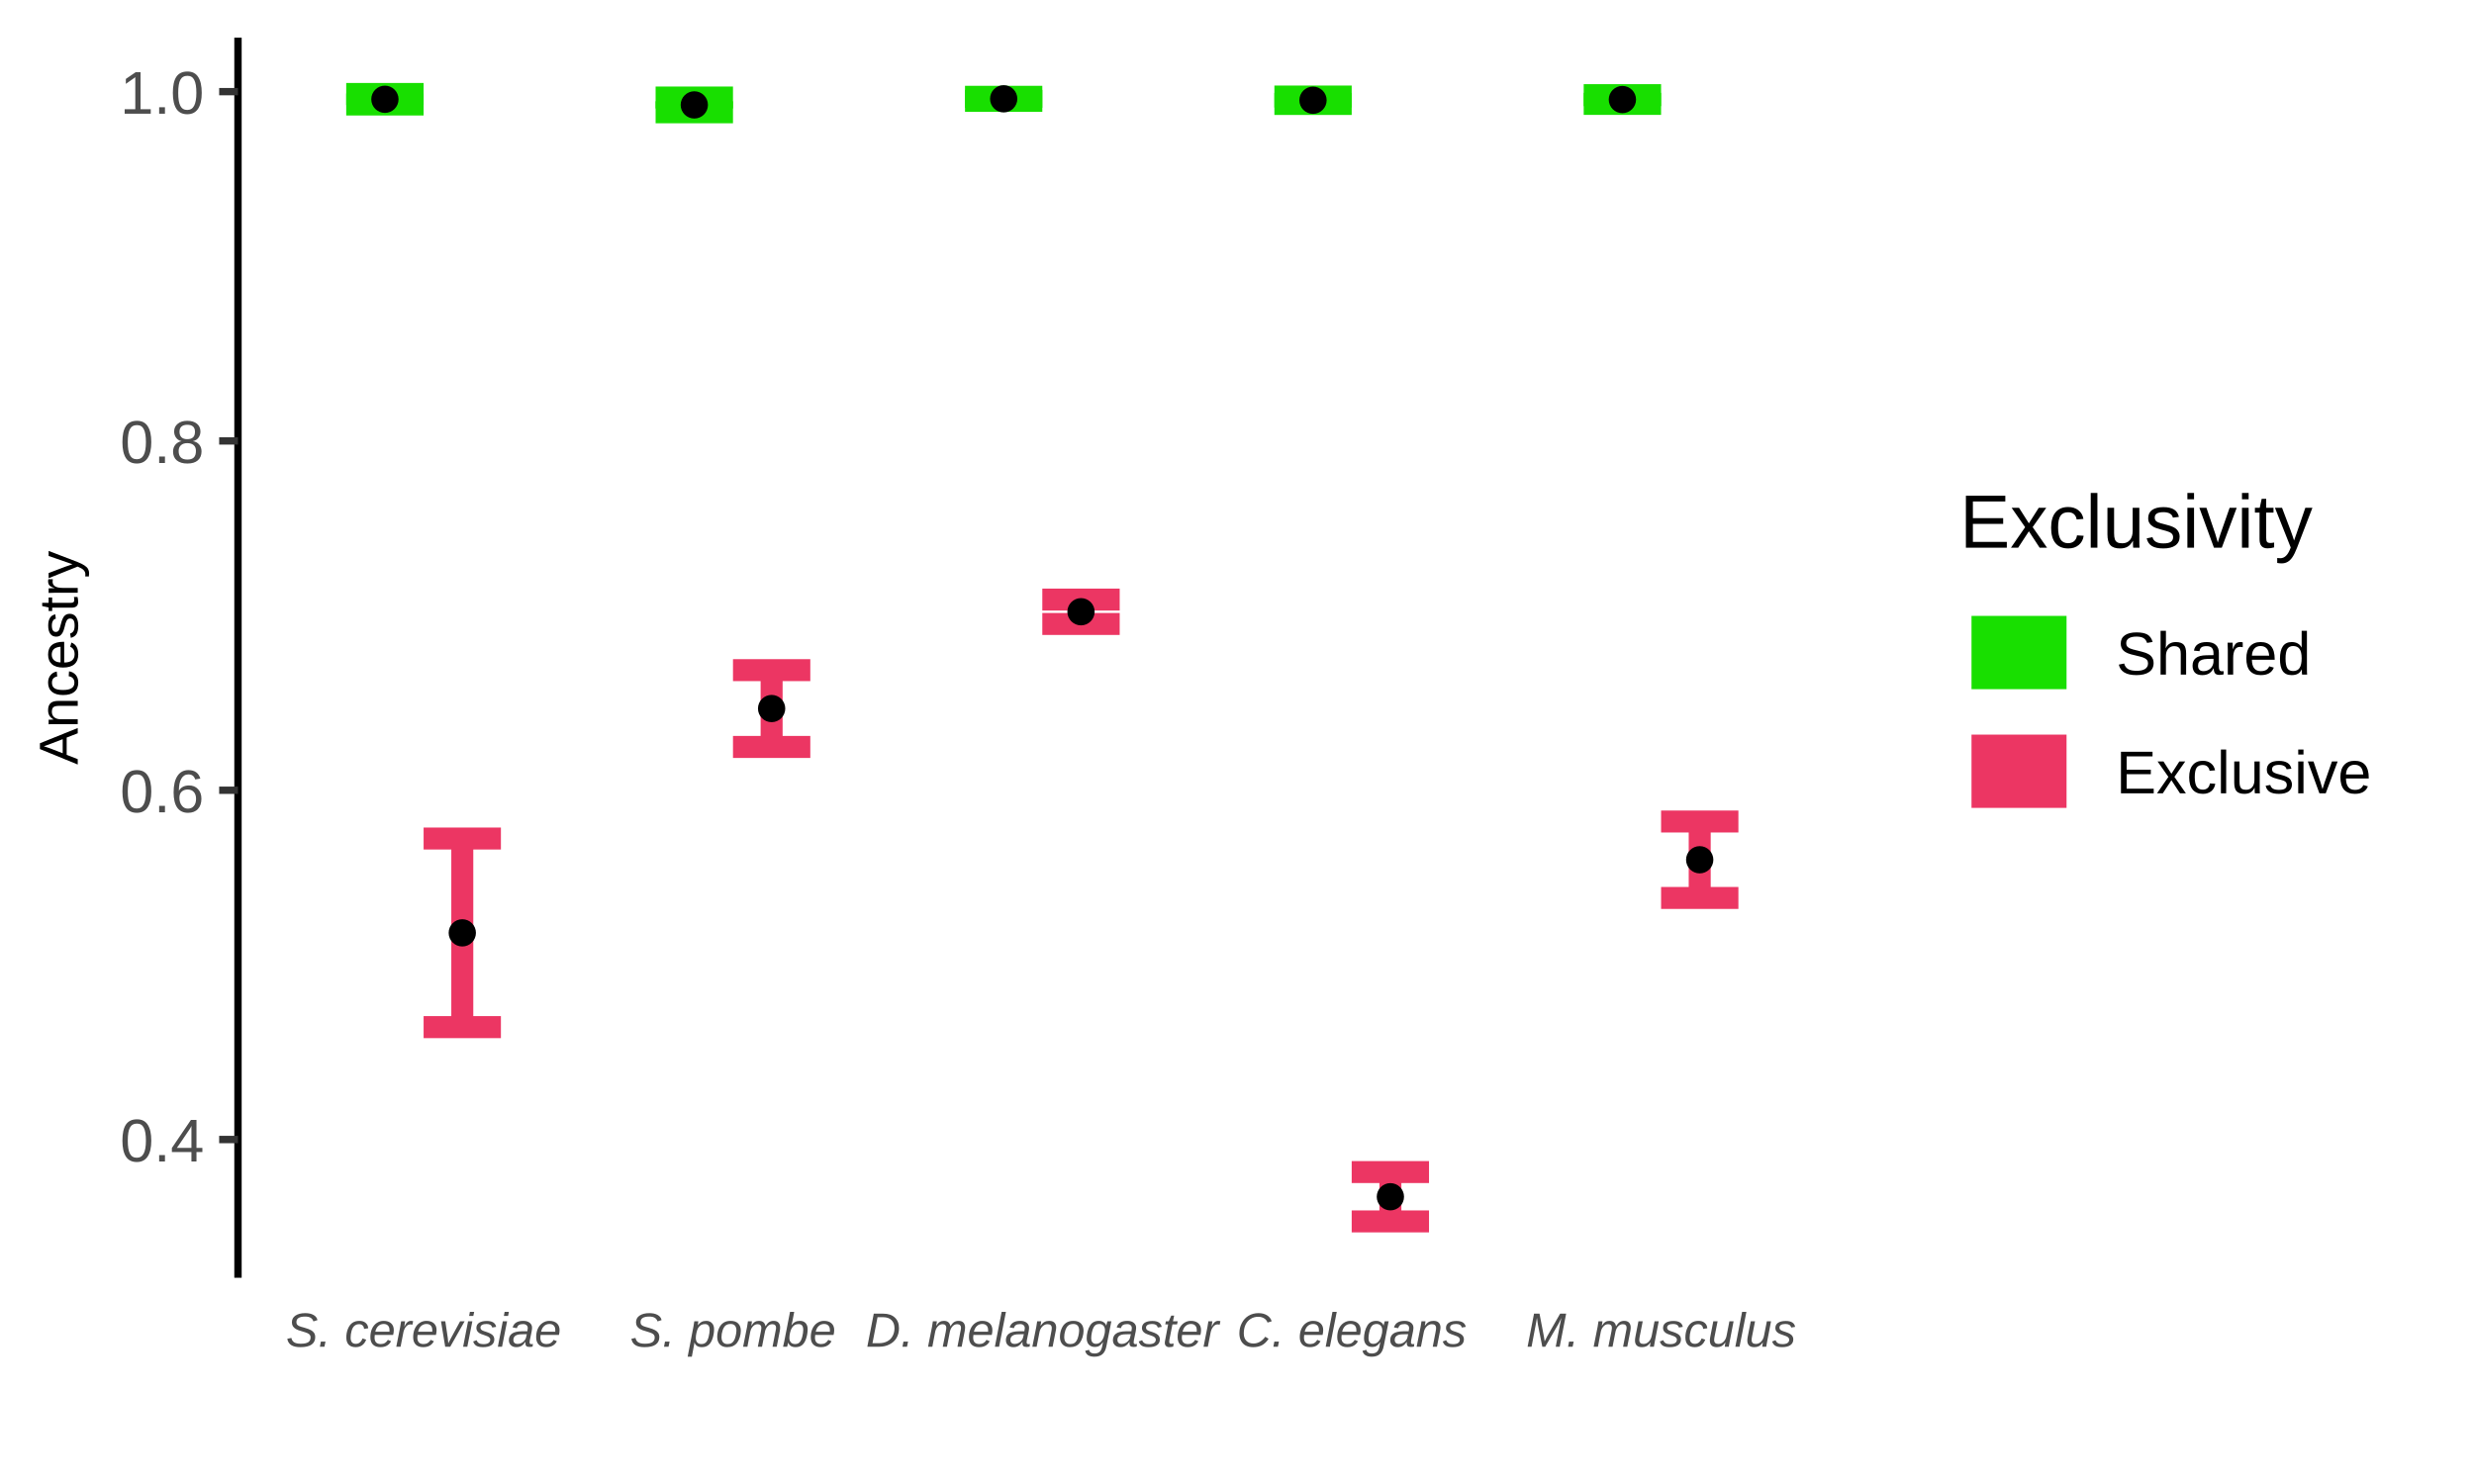
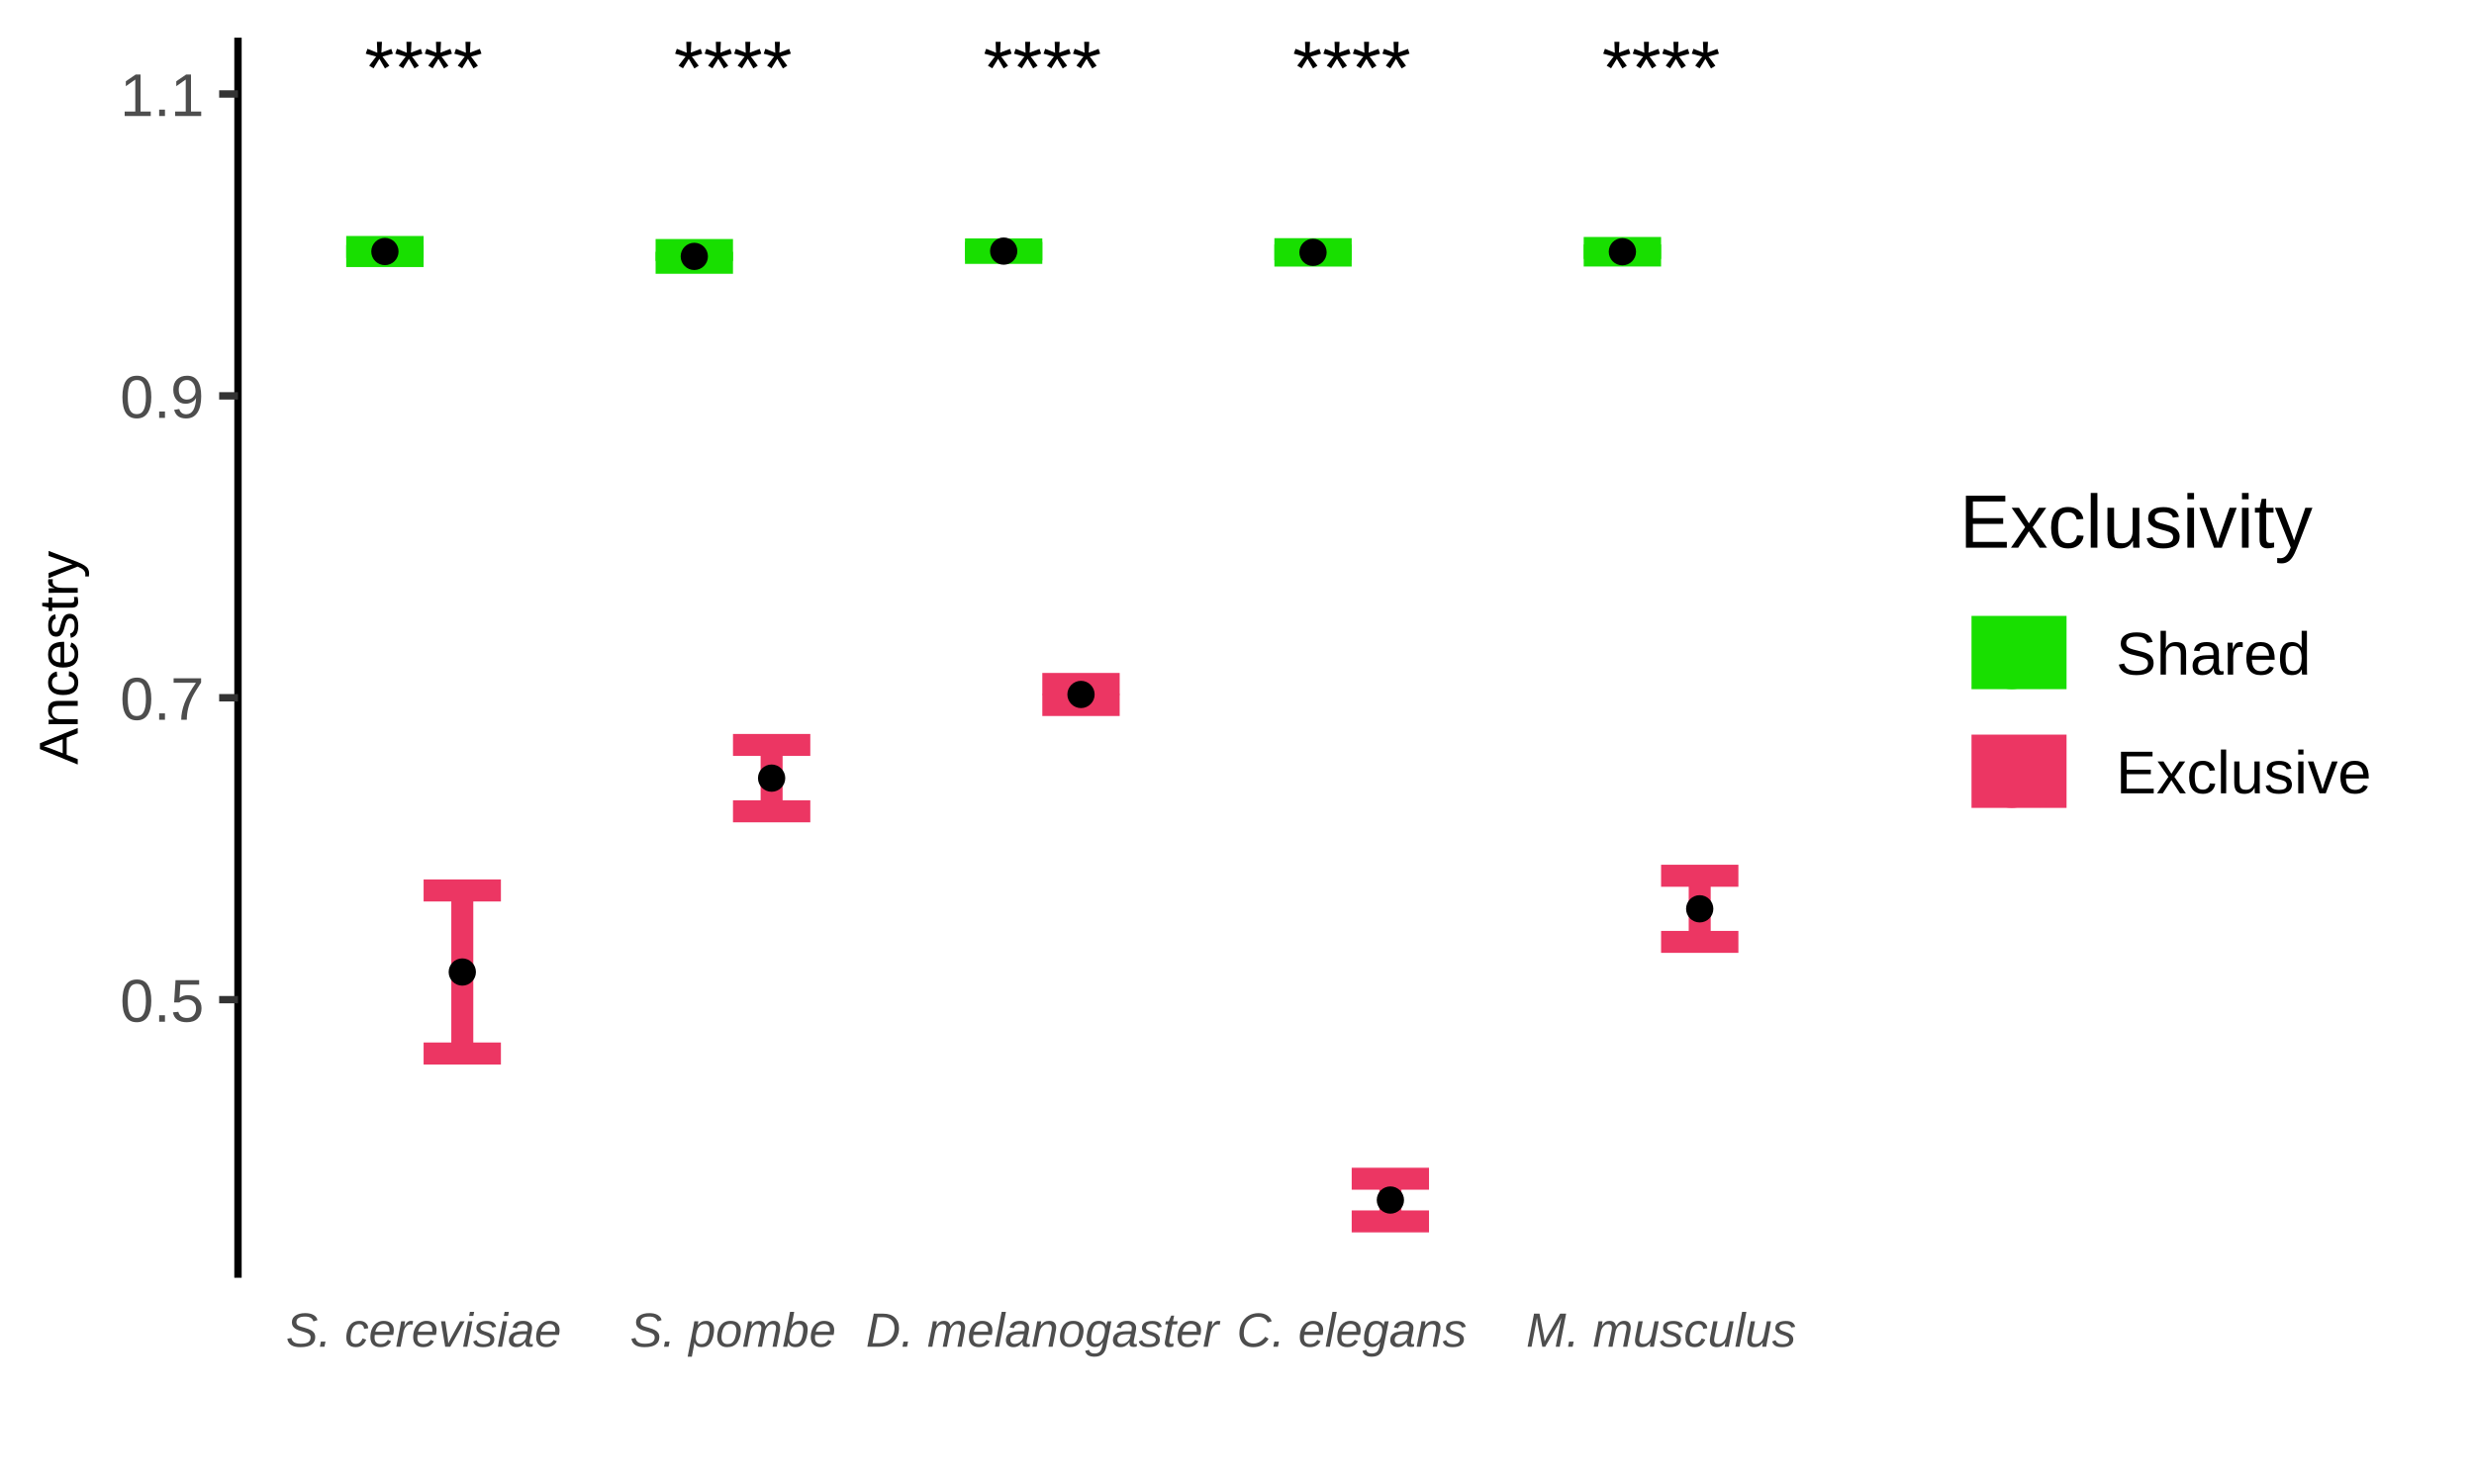
<svg xmlns="http://www.w3.org/2000/svg" class="svglite" width="360.00pt" height="216.00pt" viewBox="0 0 360.00 216.00">
  <defs>
    <style type="text/css">
    .svglite line, .svglite polyline, .svglite polygon, .svglite path, .svglite rect, .svglite circle {
      fill: none;
      stroke: #000000;
      stroke-linecap: round;
      stroke-linejoin: round;
      stroke-miterlimit: 10.00;
    }
  </style>
  </defs>
  <rect width="100%" height="100%" style="stroke: none; fill: #FFFFFF;" />
  <defs>
    <clipPath id="cpMC4wMHwzNjAuMDB8MC4wMHwyMTYuMDA=">
      <rect x="0.00" y="0.00" width="360.00" height="216.00" />
    </clipPath>
  </defs>
  <g clip-path="url(#cpMC4wMHwzNjAuMDB8MC4wMHwyMTYuMDA=)">
    <rect x="0" y="0.00" width="360.00" height="216.00" style="stroke-width: 1.07; stroke: #FFFFFF; fill: #FFFFFF;" />
  </g>
  <defs>
    <clipPath id="cpMzQuNjN8MjY4LjcyfDUuNDh8MTg1Ljk4">
      <rect x="34.63" y="5.48" width="234.09" height="180.50" />
    </clipPath>
  </defs>
  <g clip-path="url(#cpMzQuNjN8MjY4LjcyfDUuNDh8MTg1Ljk4)">
    <rect x="34.63" y="5.48" width="234.09" height="180.50" style="stroke-width: 1.07; stroke: none; fill: #FFFFFF;" />
-     <polyline points="50.38,13.68 61.64,13.68 " style="stroke-width: 3.20; stroke: #18DF00; stroke-linecap: butt;" />
-     <polyline points="56.01,13.68 56.01,15.21 " style="stroke-width: 3.20; stroke: #18DF00; stroke-linecap: butt;" />
-     <polyline points="50.38,15.21 61.64,15.21 " style="stroke-width: 3.20; stroke: #18DF00; stroke-linecap: butt;" />
-     <polyline points="61.64,122.05 72.89,122.05 " style="stroke-width: 3.20; stroke: #EC3663; stroke-linecap: butt;" />
-     <polyline points="67.27,122.05 67.27,149.50 " style="stroke-width: 3.20; stroke: #EC3663; stroke-linecap: butt;" />
-     <polyline points="61.64,149.50 72.89,149.50 " style="stroke-width: 3.20; stroke: #EC3663; stroke-linecap: butt;" />
-     <polyline points="95.40,14.19 106.66,14.19 " style="stroke-width: 3.20; stroke: #18DF00; stroke-linecap: butt;" />
-     <polyline points="101.03,14.19 101.03,16.34 " style="stroke-width: 3.20; stroke: #18DF00; stroke-linecap: butt;" />
-     <polyline points="95.40,16.34 106.66,16.34 " style="stroke-width: 3.20; stroke: #18DF00; stroke-linecap: butt;" />
-     <polyline points="106.66,97.54 117.91,97.54 " style="stroke-width: 3.20; stroke: #EC3663; stroke-linecap: butt;" />
-     <polyline points="112.28,97.54 112.28,108.72 " style="stroke-width: 3.20; stroke: #EC3663; stroke-linecap: butt;" />
-     <polyline points="106.66,108.72 117.91,108.72 " style="stroke-width: 3.20; stroke: #EC3663; stroke-linecap: butt;" />
-     <polyline points="140.42,14.09 151.67,14.09 " style="stroke-width: 3.20; stroke: #18DF00; stroke-linecap: butt;" />
-     <polyline points="146.05,14.09 146.05,14.68 " style="stroke-width: 3.20; stroke: #18DF00; stroke-linecap: butt;" />
-     <polyline points="140.42,14.68 151.67,14.68 " style="stroke-width: 3.20; stroke: #18DF00; stroke-linecap: butt;" />
-     <polyline points="151.67,87.27 162.93,87.27 " style="stroke-width: 3.20; stroke: #EC3663; stroke-linecap: butt;" />
-     <polyline points="157.30,87.27 157.30,90.82 " style="stroke-width: 3.20; stroke: #EC3663; stroke-linecap: butt;" />
-     <polyline points="151.67,90.82 162.93,90.82 " style="stroke-width: 3.20; stroke: #EC3663; stroke-linecap: butt;" />
-     <polyline points="185.44,14.05 196.69,14.05 " style="stroke-width: 3.20; stroke: #18DF00; stroke-linecap: butt;" />
-     <polyline points="191.06,14.05 191.06,15.13 " style="stroke-width: 3.20; stroke: #18DF00; stroke-linecap: butt;" />
-     <polyline points="185.44,15.13 196.69,15.13 " style="stroke-width: 3.20; stroke: #18DF00; stroke-linecap: butt;" />
-     <polyline points="196.69,170.60 207.94,170.60 " style="stroke-width: 3.20; stroke: #EC3663; stroke-linecap: butt;" />
-     <polyline points="202.32,170.60 202.32,177.78 " style="stroke-width: 3.20; stroke: #EC3663; stroke-linecap: butt;" />
+     <polyline points="50.38,35.95 61.64,35.95 " style="stroke-width: 3.20; stroke: #18DF00; stroke-linecap: butt;" />
+     <polyline points="56.01,35.95 56.01,37.27 " style="stroke-width: 3.20; stroke: #18DF00; stroke-linecap: butt;" />
+     <polyline points="50.38,37.27 61.64,37.27 " style="stroke-width: 3.20; stroke: #18DF00; stroke-linecap: butt;" />
+     <polyline points="61.64,129.61 72.89,129.61 " style="stroke-width: 3.20; stroke: #EC3663; stroke-linecap: butt;" />
+     <polyline points="67.27,129.61 67.27,153.34 " style="stroke-width: 3.20; stroke: #EC3663; stroke-linecap: butt;" />
+     <polyline points="61.64,153.34 72.89,153.34 " style="stroke-width: 3.20; stroke: #EC3663; stroke-linecap: butt;" />
+     <polyline points="95.40,36.39 106.66,36.39 " style="stroke-width: 3.20; stroke: #18DF00; stroke-linecap: butt;" />
+     <polyline points="101.03,36.39 101.03,38.25 " style="stroke-width: 3.20; stroke: #18DF00; stroke-linecap: butt;" />
+     <polyline points="95.40,38.25 106.66,38.25 " style="stroke-width: 3.20; stroke: #18DF00; stroke-linecap: butt;" />
+     <polyline points="106.66,108.43 117.91,108.43 " style="stroke-width: 3.20; stroke: #EC3663; stroke-linecap: butt;" />
+     <polyline points="112.28,108.43 112.28,118.09 " style="stroke-width: 3.20; stroke: #EC3663; stroke-linecap: butt;" />
+     <polyline points="106.66,118.09 117.91,118.09 " style="stroke-width: 3.20; stroke: #EC3663; stroke-linecap: butt;" />
+     <polyline points="140.42,36.30 151.67,36.30 " style="stroke-width: 3.20; stroke: #18DF00; stroke-linecap: butt;" />
+     <polyline points="146.05,36.30 146.05,36.81 " style="stroke-width: 3.20; stroke: #18DF00; stroke-linecap: butt;" />
+     <polyline points="140.42,36.81 151.67,36.81 " style="stroke-width: 3.20; stroke: #18DF00; stroke-linecap: butt;" />
+     <polyline points="151.67,99.55 162.93,99.55 " style="stroke-width: 3.20; stroke: #EC3663; stroke-linecap: butt;" />
+     <polyline points="157.30,99.55 157.30,102.62 " style="stroke-width: 3.20; stroke: #EC3663; stroke-linecap: butt;" />
+     <polyline points="151.67,102.62 162.93,102.62 " style="stroke-width: 3.20; stroke: #EC3663; stroke-linecap: butt;" />
+     <polyline points="185.44,36.27 196.69,36.27 " style="stroke-width: 3.20; stroke: #18DF00; stroke-linecap: butt;" />
+     <polyline points="191.06,36.27 191.06,37.20 " style="stroke-width: 3.20; stroke: #18DF00; stroke-linecap: butt;" />
+     <polyline points="185.44,37.20 196.69,37.20 " style="stroke-width: 3.20; stroke: #18DF00; stroke-linecap: butt;" />
+     <polyline points="196.69,171.57 207.94,171.57 " style="stroke-width: 3.20; stroke: #EC3663; stroke-linecap: butt;" />
+     <polyline points="202.32,171.57 202.32,177.78 " style="stroke-width: 3.20; stroke: #EC3663; stroke-linecap: butt;" />
    <polyline points="196.69,177.78 207.94,177.78 " style="stroke-width: 3.20; stroke: #EC3663; stroke-linecap: butt;" />
-     <polyline points="230.45,13.85 241.71,13.85 " style="stroke-width: 3.20; stroke: #18DF00; stroke-linecap: butt;" />
-     <polyline points="236.08,13.85 236.08,15.12 " style="stroke-width: 3.20; stroke: #18DF00; stroke-linecap: butt;" />
-     <polyline points="230.45,15.12 241.71,15.12 " style="stroke-width: 3.20; stroke: #18DF00; stroke-linecap: butt;" />
-     <polyline points="241.71,119.57 252.96,119.57 " style="stroke-width: 3.20; stroke: #EC3663; stroke-linecap: butt;" />
-     <polyline points="247.33,119.57 247.33,130.70 " style="stroke-width: 3.20; stroke: #EC3663; stroke-linecap: butt;" />
-     <polyline points="241.71,130.70 252.96,130.70 " style="stroke-width: 3.20; stroke: #EC3663; stroke-linecap: butt;" />
-     <circle cx="56.01" cy="14.45" r="1.63" style="stroke-width: 0.71; fill: #000000;" />
-     <circle cx="101.03" cy="15.27" r="1.63" style="stroke-width: 0.71; fill: #000000;" />
-     <circle cx="146.05" cy="14.38" r="1.63" style="stroke-width: 0.71; fill: #000000;" />
-     <circle cx="191.06" cy="14.59" r="1.63" style="stroke-width: 0.71; fill: #000000;" />
-     <circle cx="236.08" cy="14.49" r="1.63" style="stroke-width: 0.71; fill: #000000;" />
-     <circle cx="67.27" cy="135.78" r="1.63" style="stroke-width: 0.71; fill: #000000;" />
-     <circle cx="112.28" cy="103.13" r="1.63" style="stroke-width: 0.71; fill: #000000;" />
-     <circle cx="157.30" cy="89.04" r="1.63" style="stroke-width: 0.71; fill: #000000;" />
-     <circle cx="202.32" cy="174.19" r="1.63" style="stroke-width: 0.71; fill: #000000;" />
-     <circle cx="247.33" cy="125.14" r="1.63" style="stroke-width: 0.71; fill: #000000;" />
+     <polyline points="230.45,36.09 241.71,36.09 " style="stroke-width: 3.20; stroke: #18DF00; stroke-linecap: butt;" />
+     <polyline points="236.08,36.09 236.08,37.19 " style="stroke-width: 3.20; stroke: #18DF00; stroke-linecap: butt;" />
+     <polyline points="230.45,37.19 241.71,37.19 " style="stroke-width: 3.20; stroke: #18DF00; stroke-linecap: butt;" />
+     <polyline points="241.71,127.47 252.96,127.47 " style="stroke-width: 3.20; stroke: #EC3663; stroke-linecap: butt;" />
+     <polyline points="247.33,127.47 247.33,137.09 " style="stroke-width: 3.20; stroke: #EC3663; stroke-linecap: butt;" />
+     <polyline points="241.71,137.09 252.96,137.09 " style="stroke-width: 3.20; stroke: #EC3663; stroke-linecap: butt;" />
+     <circle cx="56.01" cy="36.61" r="1.63" style="stroke-width: 0.71; fill: #000000;" />
+     <circle cx="101.03" cy="37.32" r="1.63" style="stroke-width: 0.71; fill: #000000;" />
+     <circle cx="146.05" cy="36.55" r="1.63" style="stroke-width: 0.71; fill: #000000;" />
+     <circle cx="191.06" cy="36.73" r="1.63" style="stroke-width: 0.71; fill: #000000;" />
+     <circle cx="236.08" cy="36.64" r="1.63" style="stroke-width: 0.71; fill: #000000;" />
+     <circle cx="67.27" cy="141.48" r="1.63" style="stroke-width: 0.71; fill: #000000;" />
+     <circle cx="112.28" cy="113.26" r="1.63" style="stroke-width: 0.71; fill: #000000;" />
+     <circle cx="157.30" cy="101.08" r="1.63" style="stroke-width: 0.71; fill: #000000;" />
+     <circle cx="202.32" cy="174.67" r="1.63" style="stroke-width: 0.71; fill: #000000;" />
+     <circle cx="247.33" cy="132.28" r="1.63" style="stroke-width: 0.71; fill: #000000;" />
+     <text x="151.67" y="13.68" text-anchor="middle" style="font-size: 11.04px; font-family: Arial;" textLength="22.06px" lengthAdjust="spacingAndGlyphs">****</text>
+     <text x="241.71" y="13.68" text-anchor="middle" style="font-size: 11.04px; font-family: Arial;" textLength="22.06px" lengthAdjust="spacingAndGlyphs">****</text>
+     <text x="61.64" y="13.68" text-anchor="middle" style="font-size: 11.04px; font-family: Arial;" textLength="22.06px" lengthAdjust="spacingAndGlyphs">****</text>
+     <text x="196.69" y="13.68" text-anchor="middle" style="font-size: 11.04px; font-family: Arial;" textLength="22.06px" lengthAdjust="spacingAndGlyphs">****</text>
+     <text x="106.66" y="13.68" text-anchor="middle" style="font-size: 11.04px; font-family: Arial;" textLength="22.06px" lengthAdjust="spacingAndGlyphs">****</text>
  </g>
  <g clip-path="url(#cpMC4wMHwzNjAuMDB8MC4wMHwyMTYuMDA=)">
    <polyline points="34.63,185.98 34.63,5.48 " style="stroke-width: 1.07; stroke-linecap: butt;" />
-     <text x="29.70" y="169.06" text-anchor="end" style="font-size: 8.80px; fill: #4D4D4D; font-family: Arial;" textLength="13.98px" lengthAdjust="spacingAndGlyphs">0.4</text>
-     <text x="29.70" y="118.23" text-anchor="end" style="font-size: 8.80px; fill: #4D4D4D; font-family: Arial;" textLength="13.98px" lengthAdjust="spacingAndGlyphs">0.6</text>
-     <text x="29.70" y="67.39" text-anchor="end" style="font-size: 8.80px; fill: #4D4D4D; font-family: Arial;" textLength="13.98px" lengthAdjust="spacingAndGlyphs">0.8</text>
-     <text x="29.70" y="16.55" text-anchor="end" style="font-size: 8.80px; fill: #4D4D4D; font-family: Arial;" textLength="13.98px" lengthAdjust="spacingAndGlyphs">1.0</text>
-     <polyline points="31.89,165.86 34.63,165.86 " style="stroke-width: 1.07; stroke: #333333; stroke-linecap: butt;" />
-     <polyline points="31.89,115.02 34.63,115.02 " style="stroke-width: 1.07; stroke: #333333; stroke-linecap: butt;" />
-     <polyline points="31.89,64.18 34.63,64.18 " style="stroke-width: 1.07; stroke: #333333; stroke-linecap: butt;" />
-     <polyline points="31.89,13.34 34.63,13.34 " style="stroke-width: 1.07; stroke: #333333; stroke-linecap: butt;" />
+     <text x="29.70" y="148.71" text-anchor="end" style="font-size: 8.80px; fill: #4D4D4D; font-family: Arial;" textLength="13.98px" lengthAdjust="spacingAndGlyphs">0.5</text>
+     <text x="29.70" y="104.77" text-anchor="end" style="font-size: 8.80px; fill: #4D4D4D; font-family: Arial;" textLength="13.98px" lengthAdjust="spacingAndGlyphs">0.7</text>
+     <text x="29.70" y="60.83" text-anchor="end" style="font-size: 8.80px; fill: #4D4D4D; font-family: Arial;" textLength="13.98px" lengthAdjust="spacingAndGlyphs">0.9</text>
+     <text x="29.70" y="16.89" text-anchor="end" style="font-size: 8.80px; fill: #4D4D4D; font-family: Arial;" textLength="13.98px" lengthAdjust="spacingAndGlyphs">1.1</text>
+     <polyline points="31.89,145.50 34.63,145.50 " style="stroke-width: 1.07; stroke: #333333; stroke-linecap: butt;" />
+     <polyline points="31.89,101.56 34.63,101.56 " style="stroke-width: 1.07; stroke: #333333; stroke-linecap: butt;" />
+     <polyline points="31.89,57.62 34.63,57.62 " style="stroke-width: 1.07; stroke: #333333; stroke-linecap: butt;" />
+     <polyline points="31.89,13.68 34.63,13.68 " style="stroke-width: 1.07; stroke: #333333; stroke-linecap: butt;" />
    <text x="61.64" y="196.02" text-anchor="middle" style="font-size: 7.00px; font-style: italic; fill: #4D4D4D; font-family: Arial;" textLength="44.34px" lengthAdjust="spacingAndGlyphs">S. cerevisiae</text>
    <text x="106.66" y="196.02" text-anchor="middle" style="font-size: 7.00px; font-style: italic; fill: #4D4D4D; font-family: Arial;" textLength="33.18px" lengthAdjust="spacingAndGlyphs">S. pombe</text>
    <text x="151.67" y="196.02" text-anchor="middle" style="font-size: 7.00px; font-style: italic; fill: #4D4D4D; font-family: Arial;" textLength="58.22px" lengthAdjust="spacingAndGlyphs">D. melanogaster</text>
    <text x="196.69" y="196.02" text-anchor="middle" style="font-size: 7.00px; font-style: italic; fill: #4D4D4D; font-family: Arial;" textLength="36.71px" lengthAdjust="spacingAndGlyphs">C. elegans</text>
    <text x="241.71" y="196.02" text-anchor="middle" style="font-size: 7.00px; font-style: italic; fill: #4D4D4D; font-family: Arial;" textLength="43.69px" lengthAdjust="spacingAndGlyphs">M. musculus</text>
    <text transform="translate(11.31,95.73) rotate(-90)" text-anchor="middle" style="font-size: 8.00px; font-family: Arial;" textLength="35.19px" lengthAdjust="spacingAndGlyphs">Ancestry</text>
    <rect x="279.68" y="65.08" width="74.84" height="61.31" style="stroke-width: 1.07; stroke: none; fill: #FFFFFF;" />
    <text x="285.16" y="79.72" style="font-size: 11.00px; font-family: Arial;" textLength="58.52px" lengthAdjust="spacingAndGlyphs">Exclusivity</text>
    <line x1="286.88" y1="94.98" x2="300.71" y2="94.98" style="stroke-width: 10.67; stroke: #18DF00; stroke-linecap: butt;" />
+     <text x="293.80" y="100.17" text-anchor="middle" style="font-size: 14.23px; fill: #18DF00; font-family: Arial;" textLength="8.71px" lengthAdjust="spacingAndGlyphs">a</text>
    <line x1="286.88" y1="112.26" x2="300.71" y2="112.26" style="stroke-width: 10.67; stroke: #EC3663; stroke-linecap: butt;" />
+     <text x="293.80" y="117.45" text-anchor="middle" style="font-size: 14.23px; fill: #EC3663; font-family: Arial;" textLength="8.71px" lengthAdjust="spacingAndGlyphs">a</text>
    <text x="307.91" y="98.19" style="font-size: 8.80px; font-family: Arial;" textLength="30.97px" lengthAdjust="spacingAndGlyphs">Shared</text>
    <text x="307.91" y="115.47" style="font-size: 8.80px; font-family: Arial;" textLength="41.13px" lengthAdjust="spacingAndGlyphs">Exclusive</text>
  </g>
</svg>
